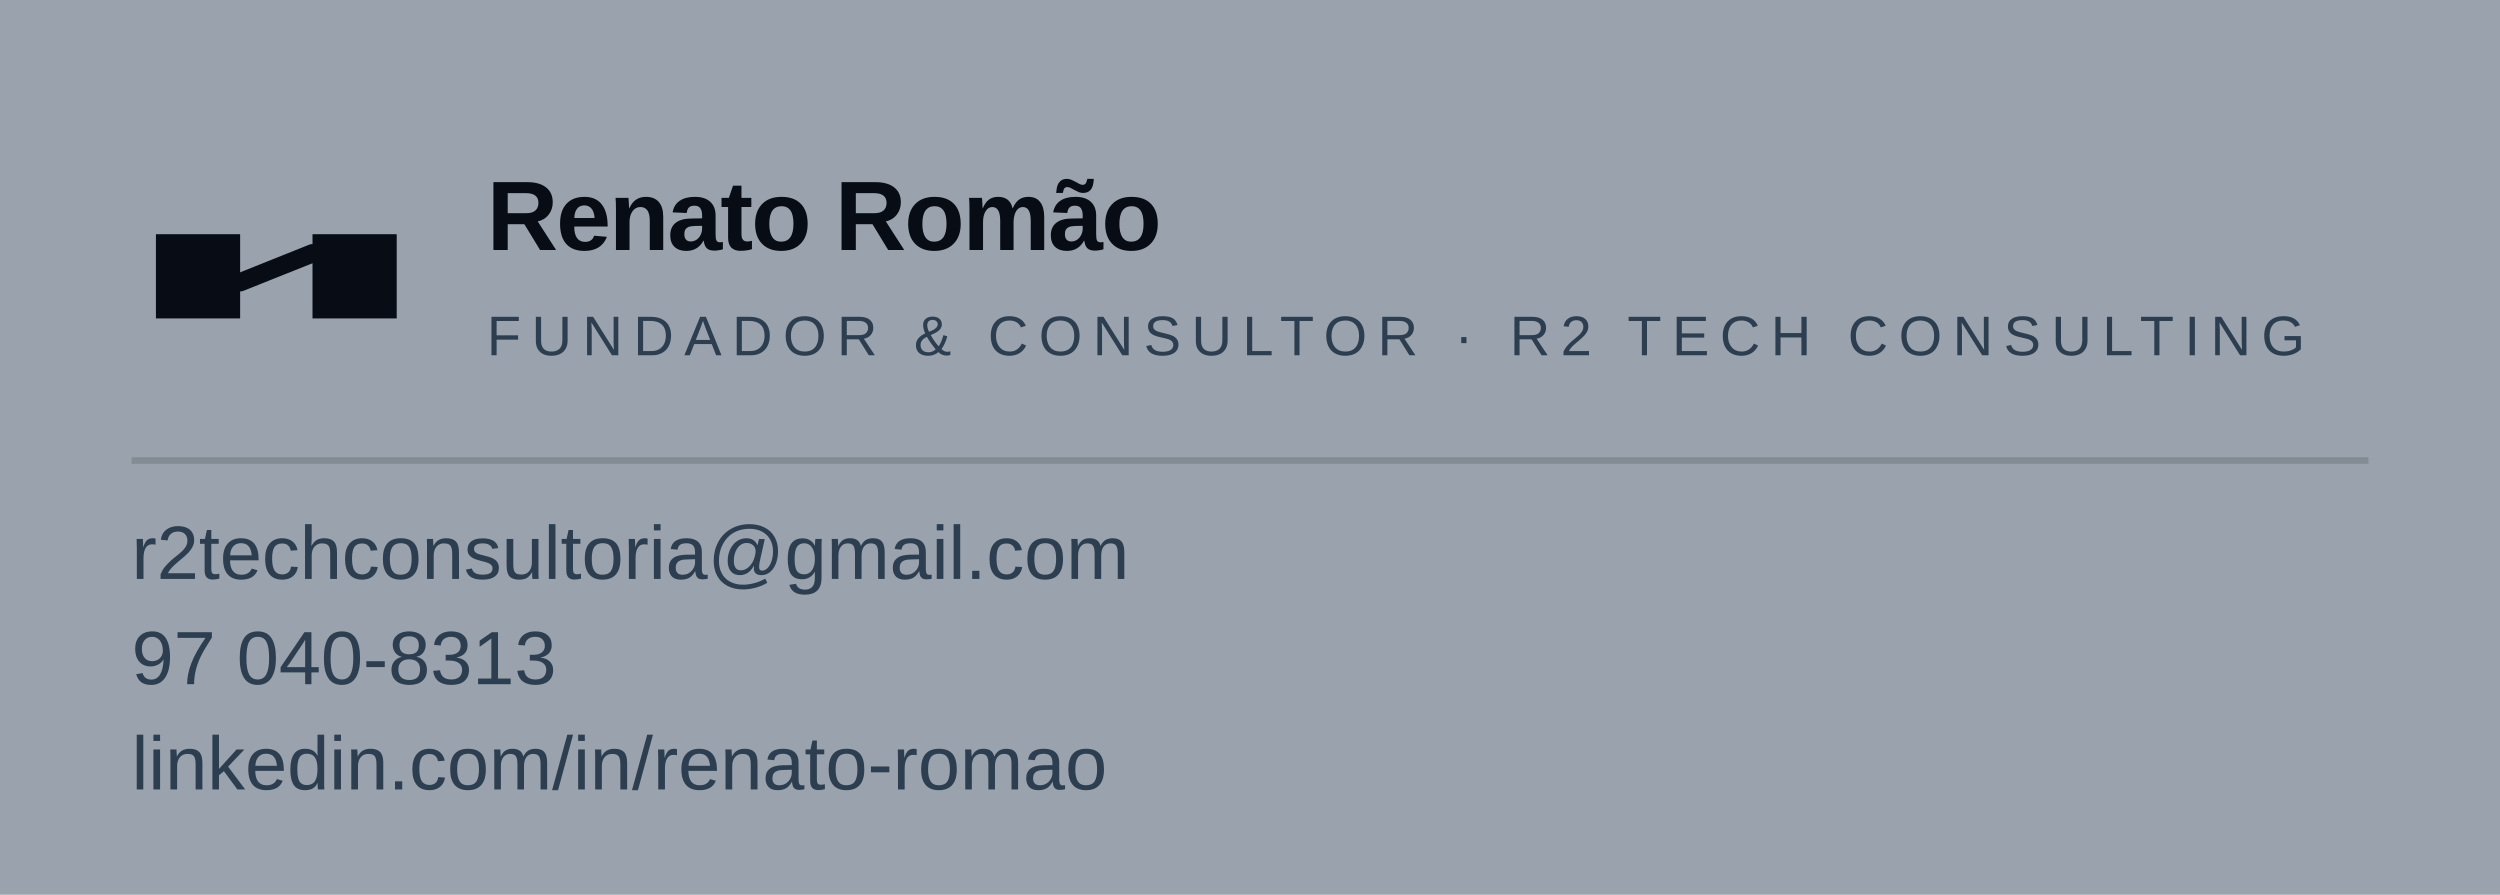
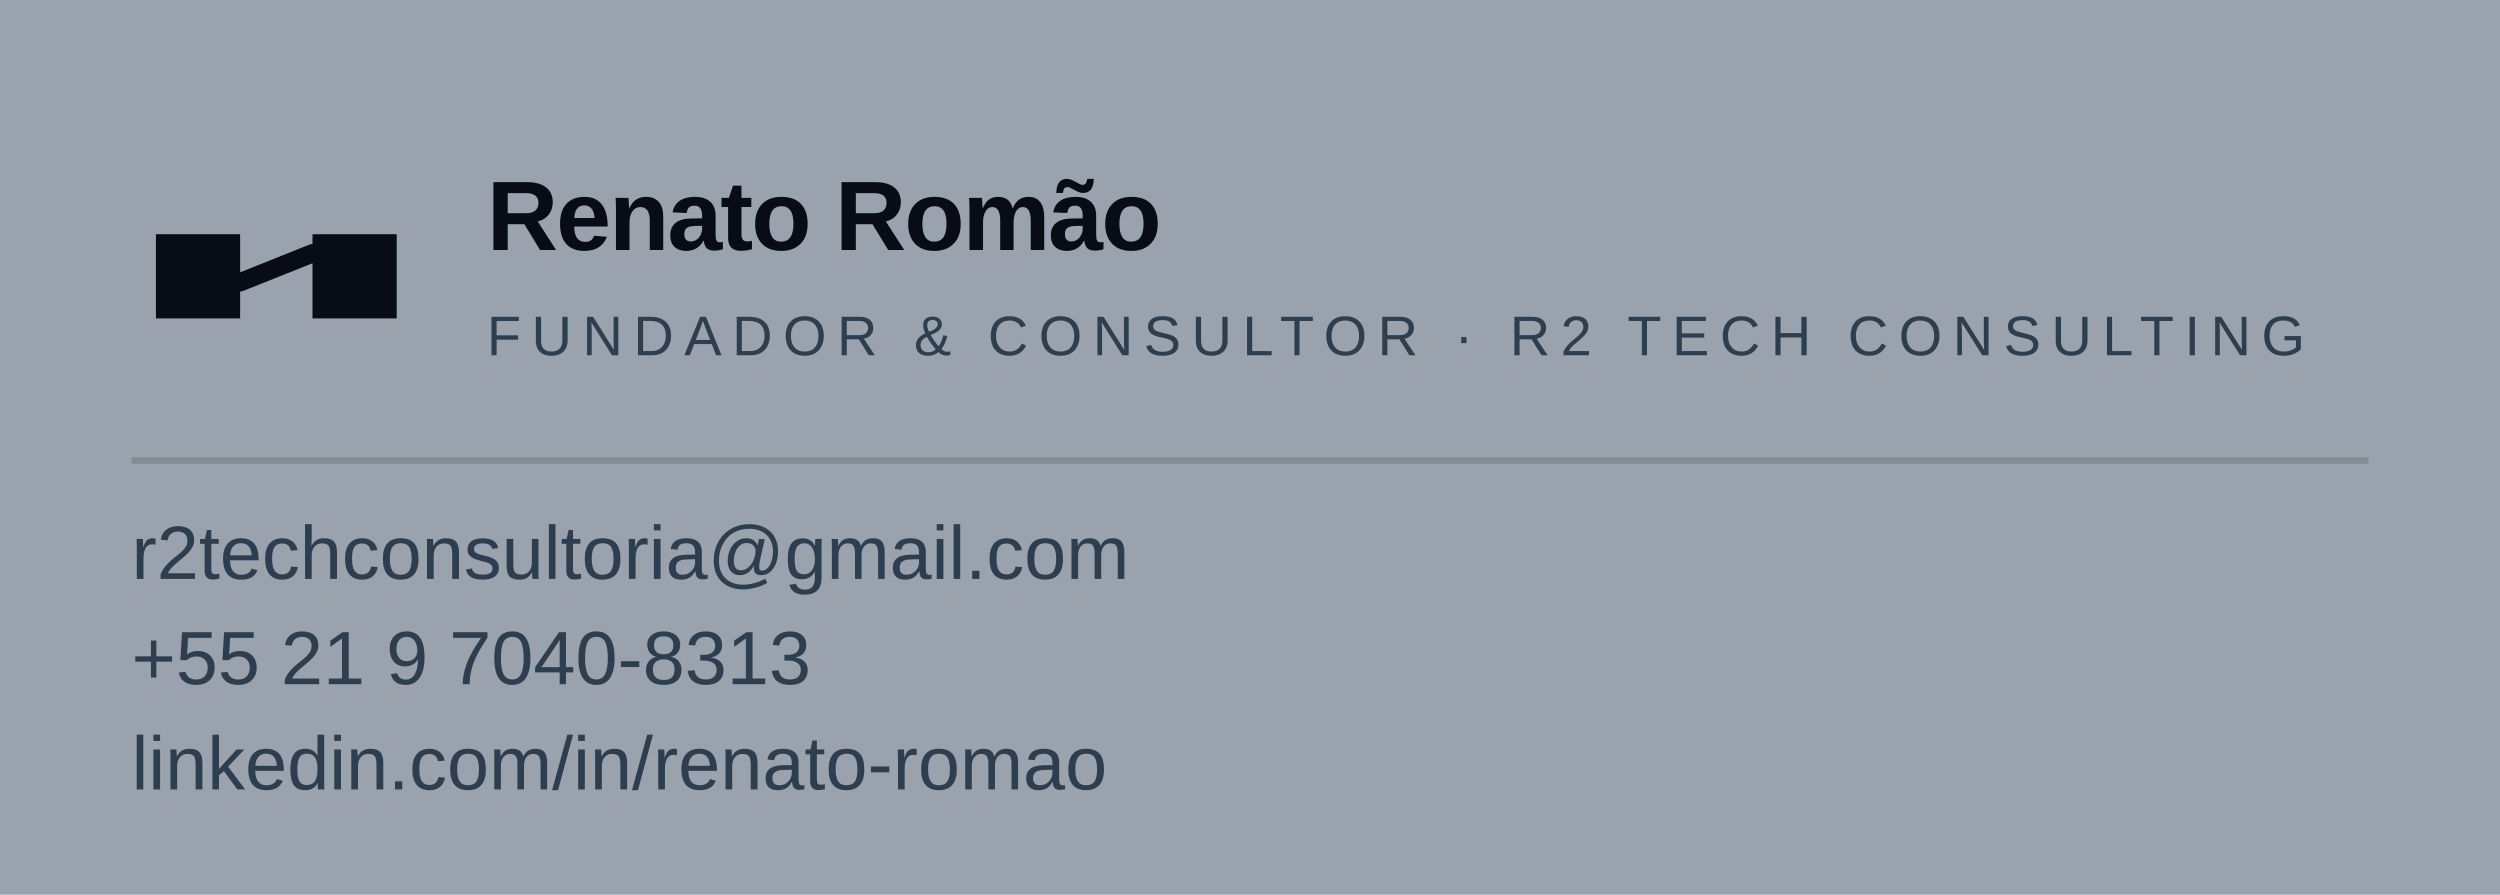
<svg xmlns="http://www.w3.org/2000/svg" viewBox="0 0 380 136" width="380" height="136">
  <rect width="380" height="136" fill="#9AA3AD" />
  <g transform="translate(20,20)">
    <rect x="3.7" y="15.6" width="12.8" height="12.8" fill="#080C14" />
    <rect x="27.5" y="15.6" width="12.8" height="12.8" fill="#080C14" />
    <line x1="16.5" y1="22.9" x2="27.5" y2="18.5" stroke="#080C14" stroke-width="2.8" stroke-linecap="round" />
  </g>
  <text x="74" y="38" font-family="Arial,sans-serif" font-size="15" font-weight="700" fill="#080C14" letter-spacing="-0.3">Renato Romão</text>
  <text x="74" y="54" font-family="Arial,sans-serif" font-size="8.5" font-weight="500" fill="#2C3E50" letter-spacing="1.6">FUNDADOR &amp; CONSULTOR · R2 TECH CONSULTING</text>
  <line x1="20" y1="70" x2="360" y2="70" stroke="rgba(0,0,0,0.15)" stroke-width="1" />
  <text x="20" y="88" font-family="Arial,sans-serif" font-size="11.5" fill="#2C3E50">r2techconsultoria@gmail.com</text>
-   <text x="20" y="104" font-family="Arial,sans-serif" font-size="11.5" fill="#2C3E50">97 040-8313</text>
+   <text x="20" y="104" font-family="Arial,sans-serif" font-size="11.5" fill="#2C3E50">+55 21 9 7040-8313</text>
  <text x="20" y="120" font-family="Arial,sans-serif" font-size="11.5" fill="#2C3E50">linkedin.com/in/renato-romao</text>
</svg>
